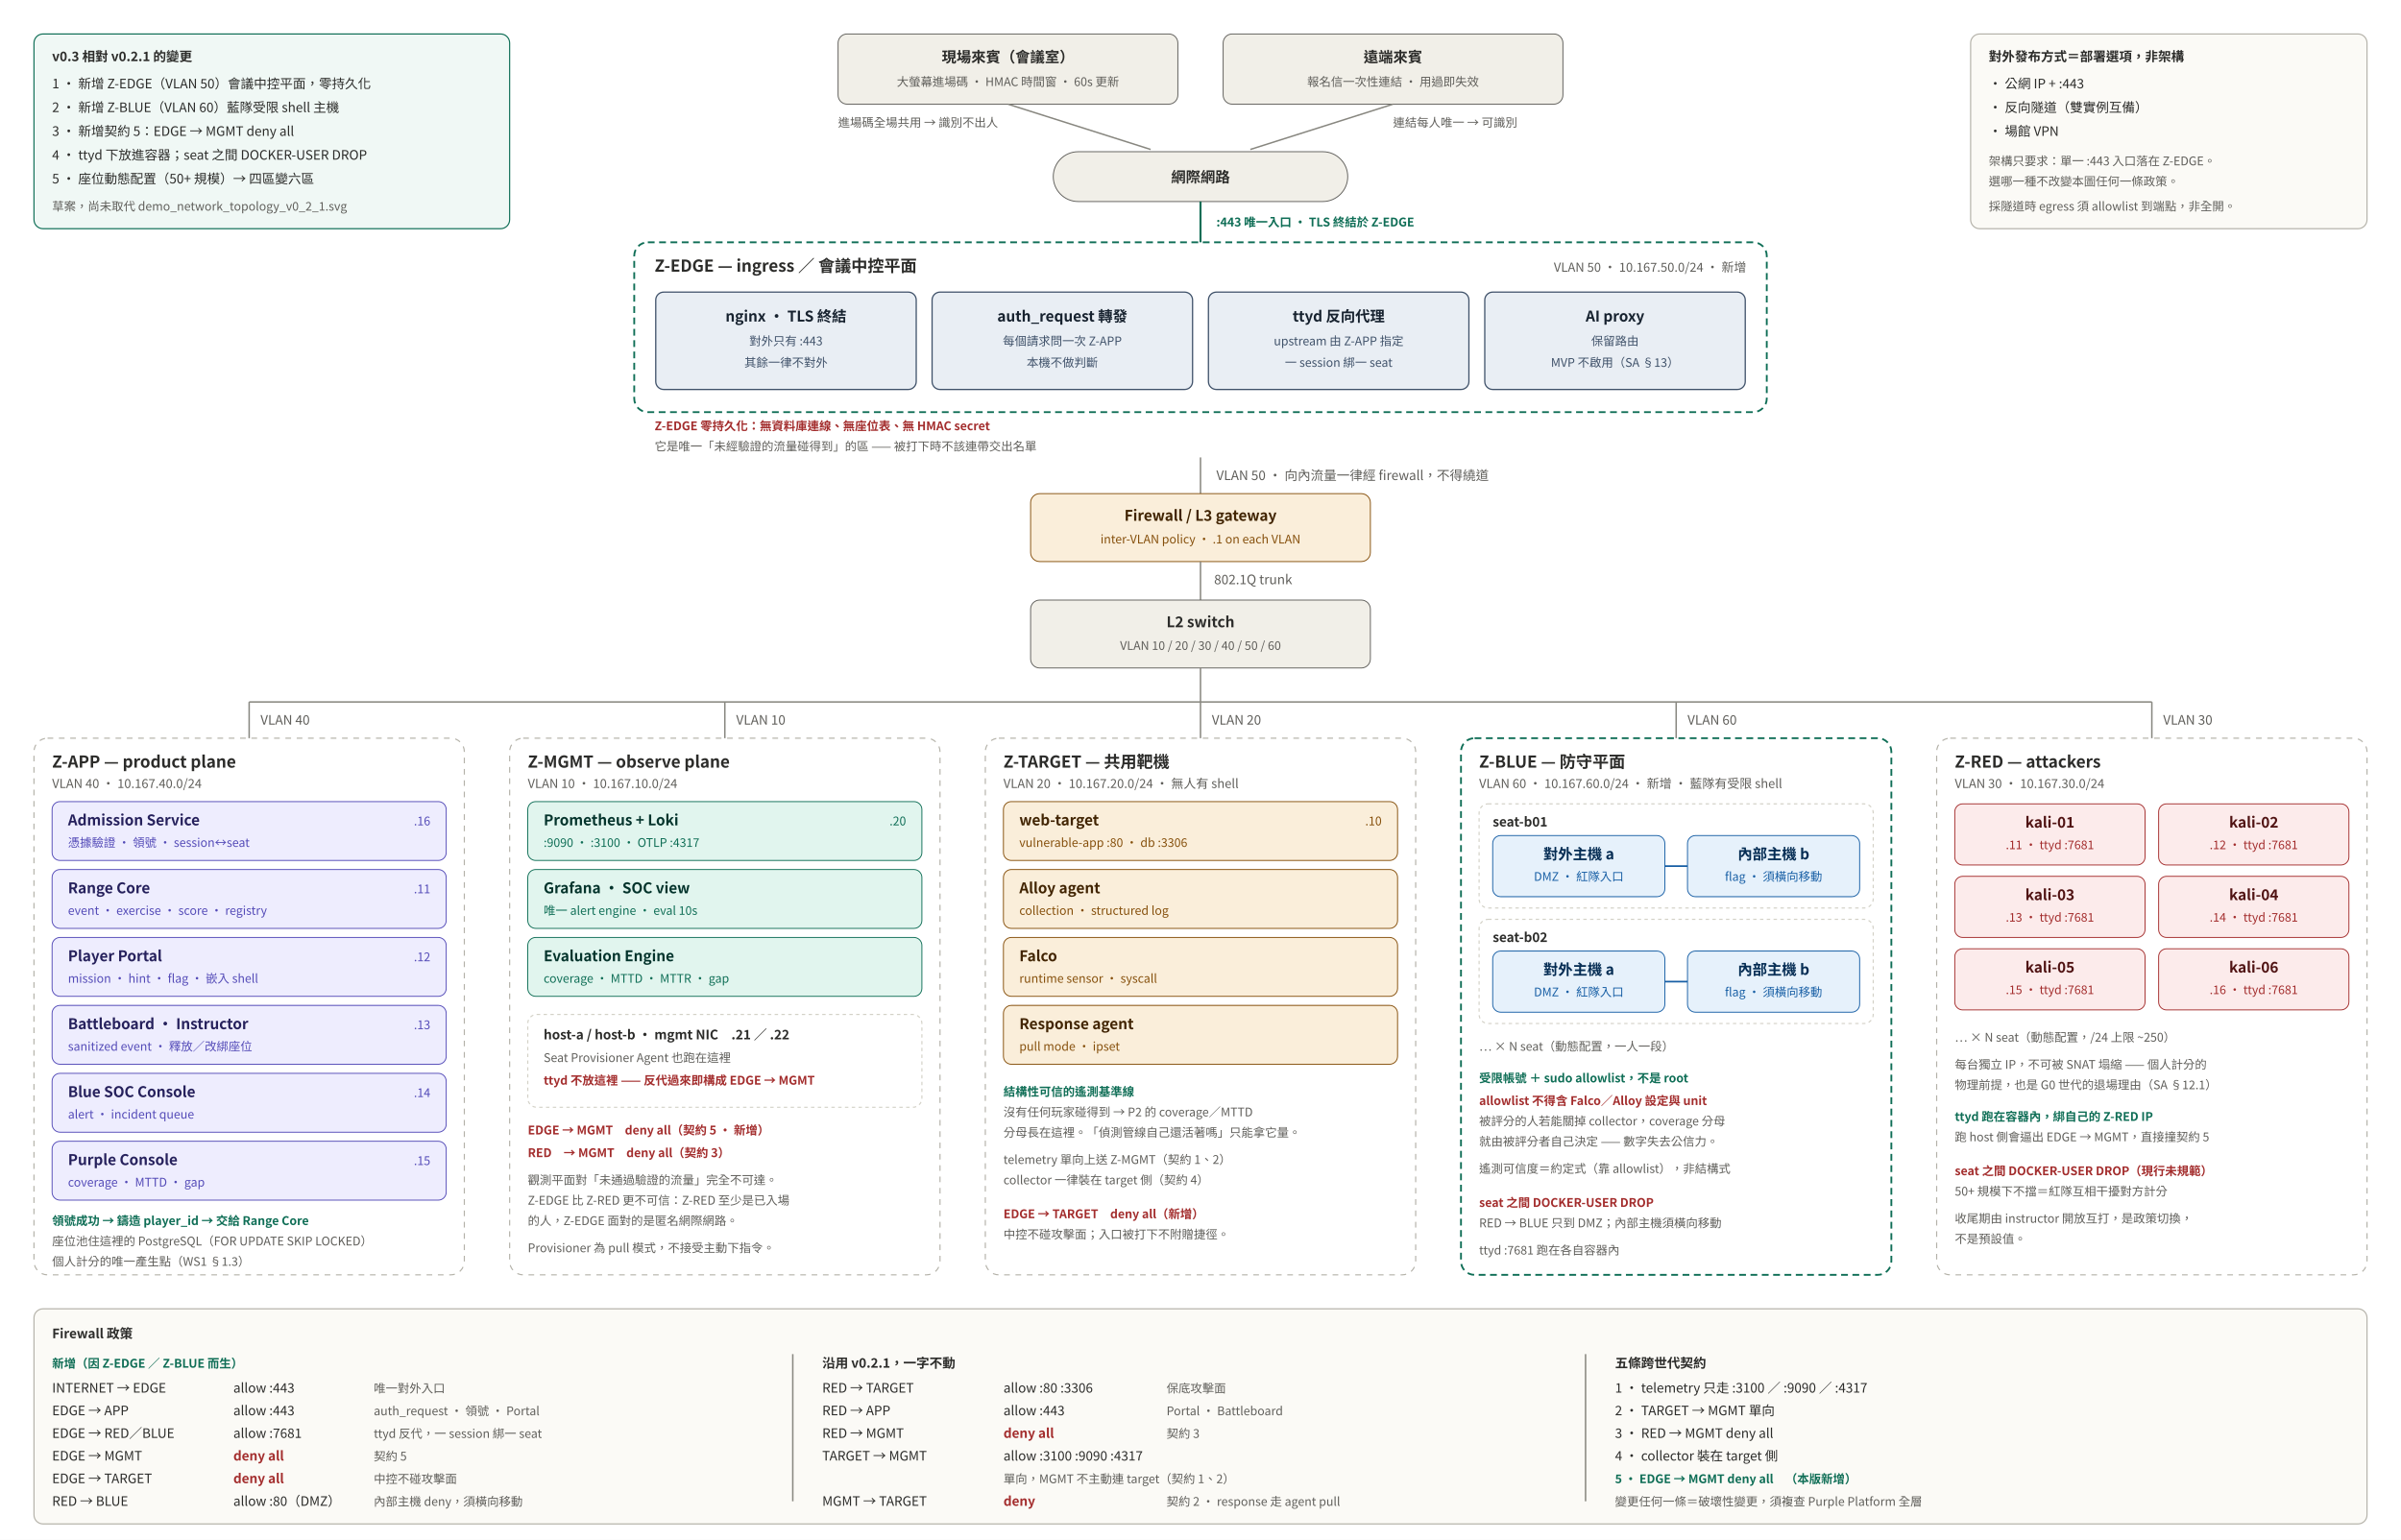
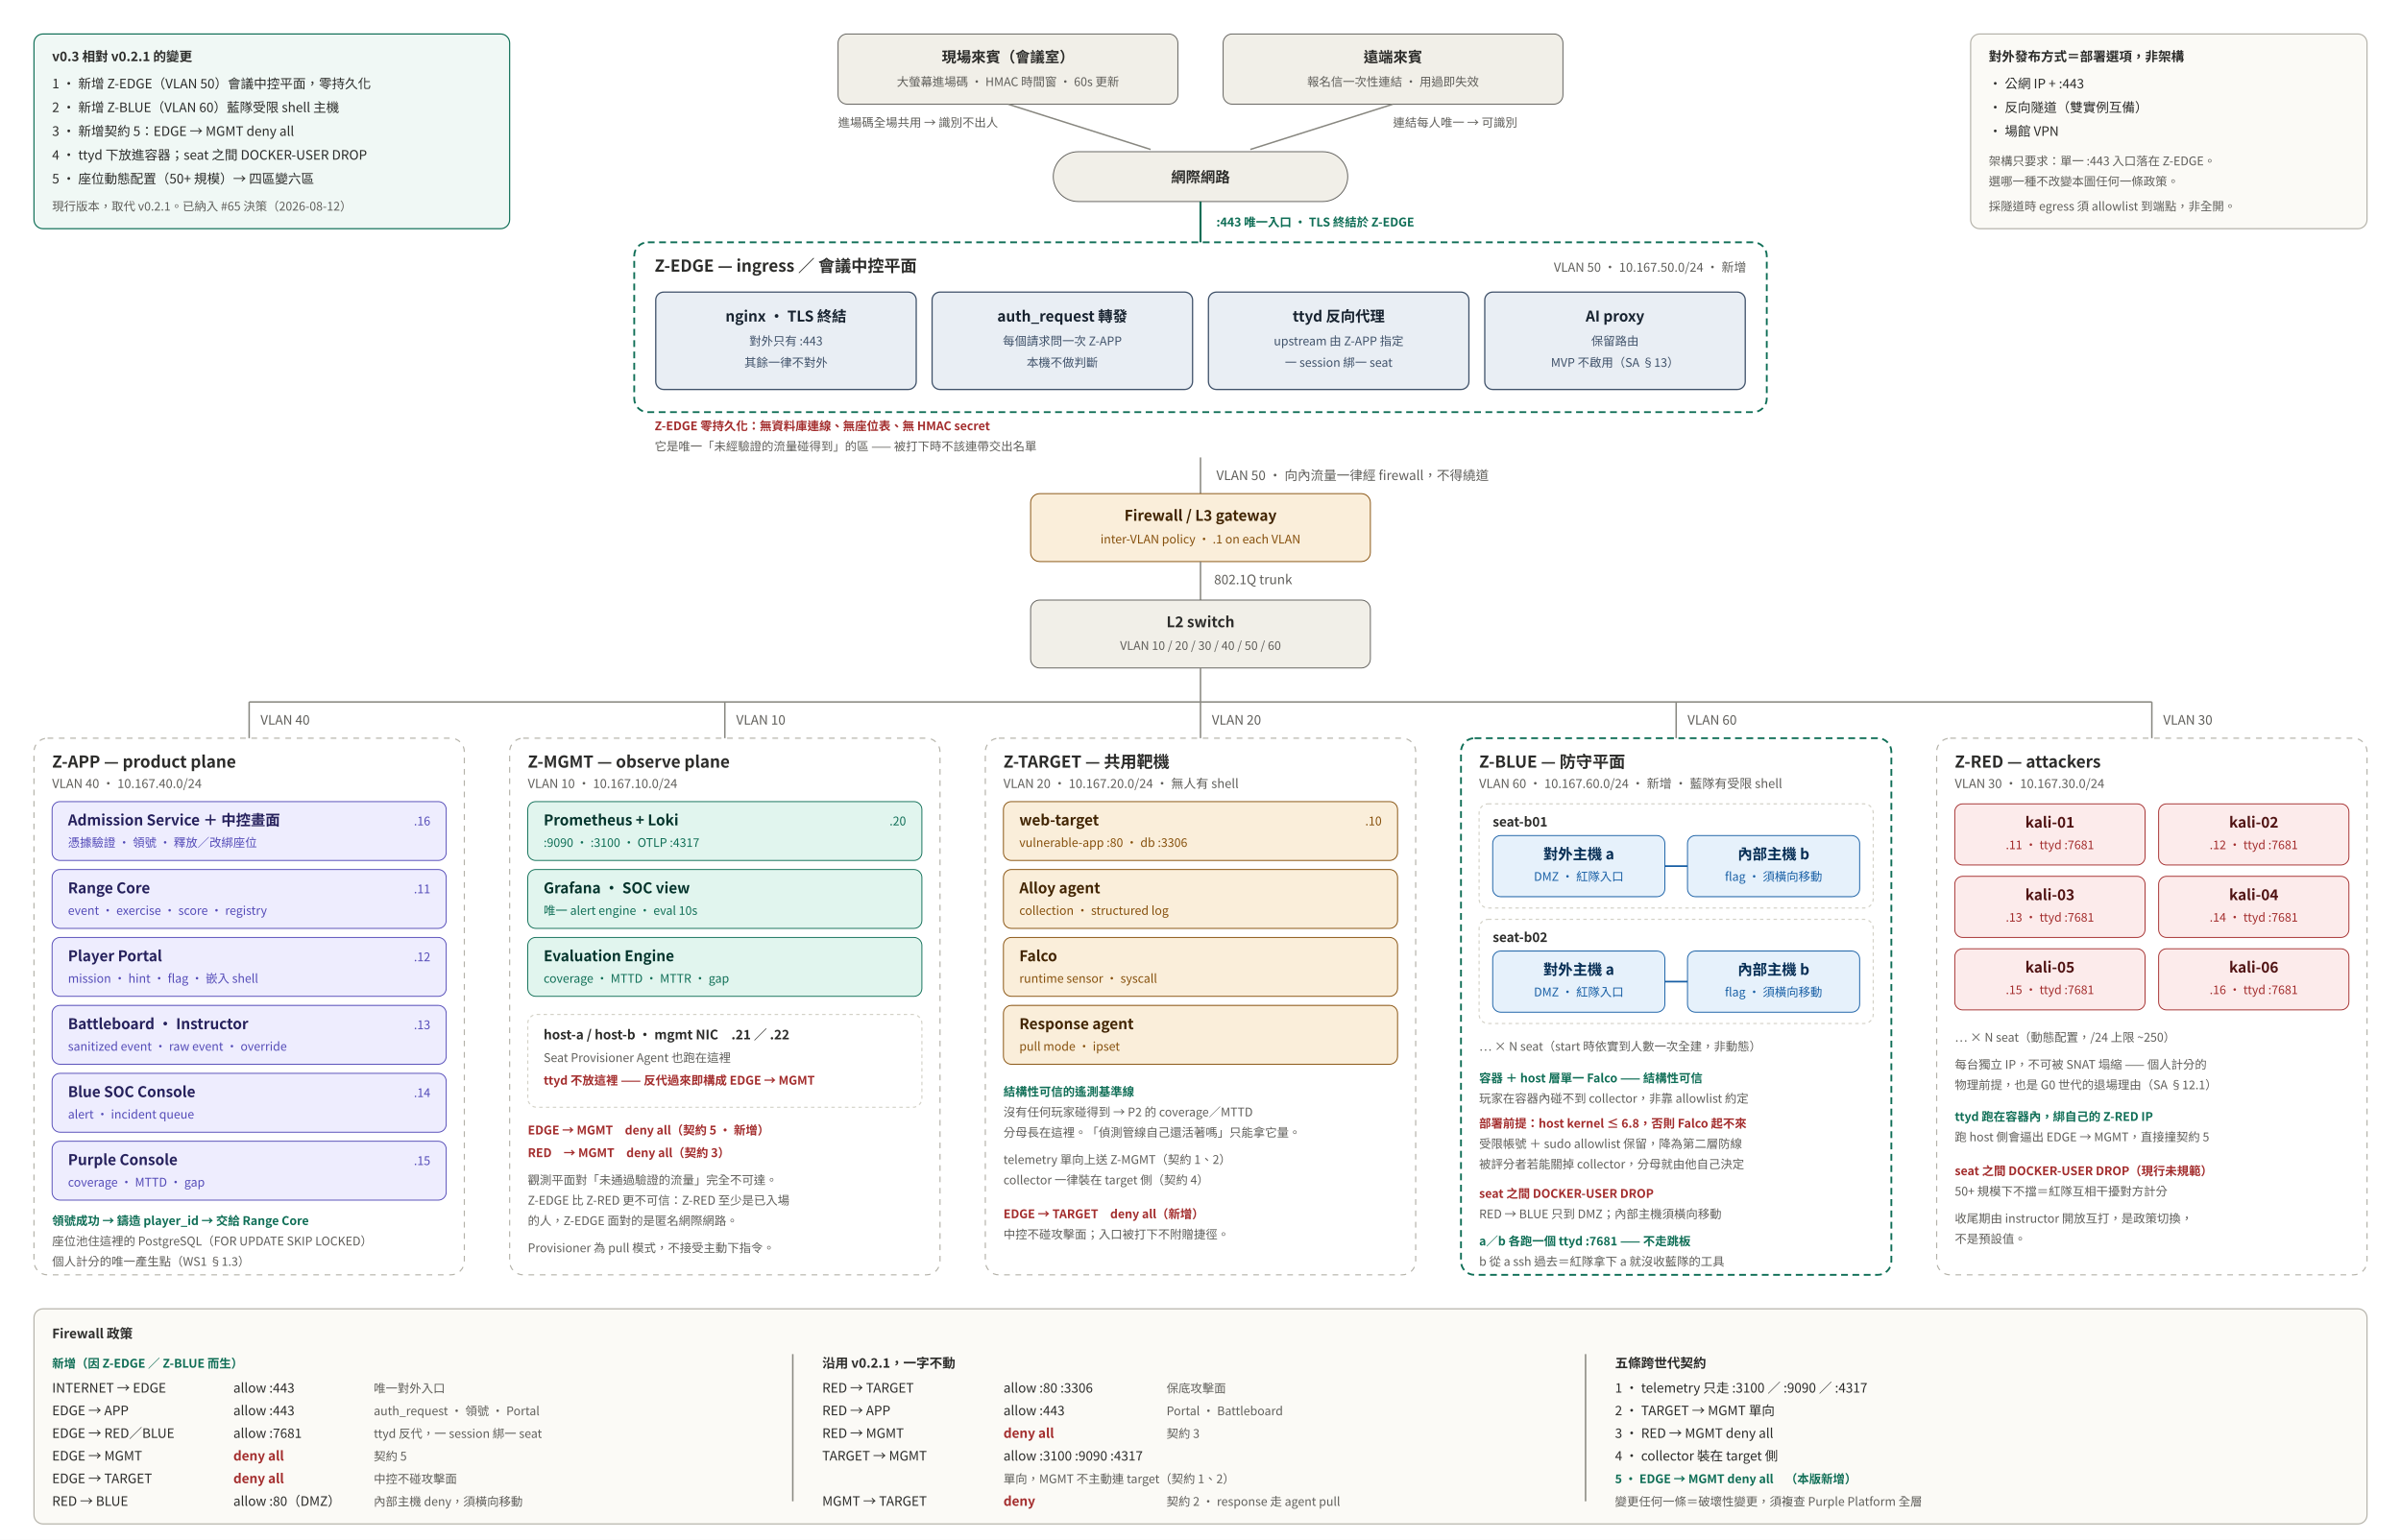
<svg xmlns="http://www.w3.org/2000/svg" width="2120" height="1360" viewBox="0 0 2120 1360" role="img">
  <style>
  text { font-family: "Noto Sans CJK TC", "PingFang TC", "Microsoft JhengHei", "Helvetica Neue", Arial, sans-serif; }
  .th  { font-size: 13px;   font-weight: 600; }
  .ts  { font-size: 10.5px; font-weight: 400; }
  .tz  { font-size: 14.5px; font-weight: 600; fill: #2C2C2A; }
  .tzs { font-size: 11px;   font-weight: 400; fill: #5F5E5A; }
  .tl  { font-size: 11.5px; font-weight: 400; fill: #5F5E5A; }
  .tp  { font-size: 11.5px; font-weight: 400; fill: #2C2C2A; }
  .tpk { font-size: 11.5px; font-weight: 600; fill: #2C2C2A; }
  .tnote { font-size: 10.5px; font-weight: 400; fill: #5F5E5A; }
  .tnew  { font-size: 10.5px; font-weight: 600; fill: #0F6E56; }
  .deny  { font-size: 11.5px; font-weight: 600; fill: #A32D2D; }
  .denys { font-size: 10.5px; font-weight: 600; fill: #A32D2D; }
  .bg    { fill: #FFFFFF; }
  .zone  { fill: none; stroke: #B4B2A9; stroke-width: 1; stroke-dasharray: 5 5; }
  .zonenew { fill: none; stroke: #0F6E56; stroke-width: 1.6; stroke-dasharray: 6 4; }
  .sub   { fill: none; stroke: #D3D1C7; stroke-width: 1; stroke-dasharray: 3 3; }
  .panel { fill: #FBFAF6; stroke: #B4B2A9; stroke-width: 1; }
  .panelnew { fill: #F0F8F5; stroke: #0F6E56; stroke-width: 1; }
  .link  { stroke: #888780; stroke-width: 1.3; fill: none; }
  .linknew { stroke: #0F6E56; stroke-width: 1.8; fill: none; }
  .conn  { stroke: #185FA5; stroke-width: 1.5; fill: none; }
  .n-purple rect { fill: #EEEDFE; stroke: #534AB7; stroke-width: 0.8; }
  .n-purple .th { fill: #26215C; } .n-purple .ts { fill: #534AB7; }
  .n-teal rect { fill: #E1F5EE; stroke: #0F6E56; stroke-width: 0.8; }
  .n-teal .th { fill: #04342C; } .n-teal .ts { fill: #0F6E56; }
  .n-slate rect { fill: #E9EEF4; stroke: #3F5169; stroke-width: 1.1; }
  .n-slate .th { fill: #17222F; } .n-slate .ts { fill: #3F5169; }
  .n-red rect { fill: #FCEBEB; stroke: #A32D2D; stroke-width: 0.8; }
  .n-red .th { fill: #501313; } .n-red .ts { fill: #A32D2D; }
  .n-blue rect { fill: #E6F1FB; stroke: #185FA5; stroke-width: 0.8; }
  .n-blue .th { fill: #042C53; } .n-blue .ts { fill: #185FA5; }
  .n-amber rect { fill: #FAEEDA; stroke: #854F0B; stroke-width: 0.8; }
  .n-amber .th { fill: #412402; } .n-amber .ts { fill: #854F0B; }
  .n-gray rect { fill: #F1EFE8; stroke: #5F5E5A; stroke-width: 0.8; }
  .n-gray .th { fill: #2C2C2A; } .n-gray .ts { fill: #5F5E5A; }
  @media (prefers-color-scheme: dark) {
    .bg { fill: #10161C; }
    .tz { fill: #E7EDF4; } .tzs, .tl, .tnote { fill: #93A1B1; } .tp { fill: #E7EDF4; } .tpk { fill: #E7EDF4; }
    .deny, .denys { fill: #F06A80; } .tnew { fill: #5FC7A5; }
    .zone { stroke: #41546A; } .sub { stroke: #2B3A49; }
    .panel { fill: #18222D; stroke: #41546A; }
    .panelnew { fill: #142A24; stroke: #2E8C70; }
    .link { stroke: #6E8093; } .linknew { stroke: #2E8C70; } .conn { stroke: #6CB0EC; }
    .zonenew { stroke: #2E8C70; }
    .n-purple rect { fill: #221E45; stroke: #7D74E0; } .n-purple .th { fill: #DCD9FB; } .n-purple .ts { fill: #A79EF0; }
    .n-teal rect { fill: #0E2E27; stroke: #2E8C70; } .n-teal .th { fill: #CDEFE4; } .n-teal .ts { fill: #6FC2A8; }
    .n-slate rect { fill: #1B2632; stroke: #6E8AA8; } .n-slate .th { fill: #DCE6F0; } .n-slate .ts { fill: #9DB3C9; }
    .n-red rect { fill: #331519; stroke: #C4485C; } .n-red .th { fill: #F7D2D8; } .n-red .ts { fill: #E0808F; }
    .n-blue rect { fill: #12293F; stroke: #3C7FBF; } .n-blue .th { fill: #CFE4F7; } .n-blue .ts { fill: #7FB2E0; }
    .n-amber rect { fill: #322510; stroke: #A87B2A; } .n-amber .th { fill: #F2E0C0; } .n-amber .ts { fill: #C8A362; }
    .n-gray rect { fill: #1C232B; stroke: #6E8093; } .n-gray .th { fill: #E7EDF4; } .n-gray .ts { fill: #93A1B1; }
  }
</style>
  <rect class="bg" x="0" y="0" width="2120" height="1360" />
  <rect class="panelnew" x="30" y="30" width="420" height="172" rx="8" />
  <text class="tpk" x="46" y="54">v0.3 相對 v0.2.1 的變更</text>
  <text class="tp" x="46" y="78">1 · 新增 Z-EDGE（VLAN 50）會議中控平面，零持久化</text>
  <text class="tp" x="46" y="99">2 · 新增 Z-BLUE（VLAN 60）藍隊受限 shell 主機</text>
  <text class="tp" x="46" y="120">3 · 新增契約 5：EDGE → MGMT deny all</text>
  <text class="tp" x="46" y="141">4 · ttyd 下放進容器；seat 之間 DOCKER-USER DROP</text>
  <text class="tp" x="46" y="162">5 · 座位動態配置（50+ 規模）→ 四區變六區</text>
-   <text class="tnote" x="46" y="186">草案，尚未取代 demo_network_topology_v0_2_1.svg</text>
+   <text class="tnote" x="46" y="186">現行版本，取代 v0.2.1。已納入 #65 決策（2026-08-12）</text>
  <rect class="panel" x="1740" y="30" width="350" height="172" rx="8" />
  <text class="tpk" x="1756" y="54">對外發布方式＝部署選項，非架構</text>
  <text class="tp" x="1756" y="78">· 公網 IP + :443</text>
  <text class="tp" x="1756" y="99">· 反向隧道（雙實例互備）</text>
  <text class="tp" x="1756" y="120">· 場館 VPN</text>
  <text class="tnote" x="1756" y="146">架構只要求：單一 :443 入口落在 Z-EDGE。</text>
  <text class="tnote" x="1756" y="164">選哪一種不改變本圖任何一條政策。</text>
  <text class="tnote" x="1756" y="186">採隧道時 egress 須 allowlist 到端點，非全開。</text>
  <g class="n-gray">
    <rect x="740" y="30" width="300" height="62" rx="8" />
    <text class="th" x="890" y="55" text-anchor="middle">現場來賓（會議室）</text>
    <text class="ts" x="890" y="76" text-anchor="middle">大螢幕進場碼 · HMAC 時間窗 · 60s 更新</text>
  </g>
  <g class="n-gray">
    <rect x="1080" y="30" width="300" height="62" rx="8" />
    <text class="th" x="1230" y="55" text-anchor="middle">遠端來賓</text>
    <text class="ts" x="1230" y="76" text-anchor="middle">報名信一次性連結 · 用過即失效</text>
  </g>
  <text class="tnote" x="740" y="112">進場碼全場共用 → 識別不出人</text>
  <text class="tnote" x="1230" y="112">連結每人唯一 → 可識別</text>
  <line class="link" x1="890" y1="92" x2="1016" y2="132" />
  <line class="link" x1="1230" y1="92" x2="1104" y2="132" />
  <g class="n-gray">
    <rect x="930" y="134" width="260" height="44" rx="22" />
    <text class="th" x="1060" y="161" text-anchor="middle">網際網路</text>
  </g>
  <line class="linknew" x1="1060" y1="178" x2="1060" y2="214" />
  <text class="tnew" x="1074" y="200">:443 唯一入口 · TLS 終結於 Z-EDGE</text>
  <rect class="zonenew" x="560" y="214" width="1000" height="150" rx="12" />
  <text class="tz" x="578" y="240">Z-EDGE — ingress ／ 會議中控平面</text>
  <text class="tzs" x="1542" y="240" text-anchor="end">VLAN 50 · 10.167.50.0/24 · 新增</text>
  <g class="n-slate">
    <rect x="579" y="258" width="230" height="86" rx="7" />
    <text class="th" x="694" y="284" text-anchor="middle">nginx · TLS 終結</text>
    <text class="ts" x="694" y="305" text-anchor="middle">對外只有 :443</text>
    <text class="ts" x="694" y="324" text-anchor="middle">其餘一律不對外</text>
  </g>
  <g class="n-slate">
    <rect x="823" y="258" width="230" height="86" rx="7" />
    <text class="th" x="938" y="284" text-anchor="middle">auth_request 轉發</text>
    <text class="ts" x="938" y="305" text-anchor="middle">每個請求問一次 Z-APP</text>
    <text class="ts" x="938" y="324" text-anchor="middle">本機不做判斷</text>
  </g>
  <g class="n-slate">
    <rect x="1067" y="258" width="230" height="86" rx="7" />
    <text class="th" x="1182" y="284" text-anchor="middle">ttyd 反向代理</text>
    <text class="ts" x="1182" y="305" text-anchor="middle">upstream 由 Z-APP 指定</text>
    <text class="ts" x="1182" y="324" text-anchor="middle">一 session 綁一 seat</text>
  </g>
  <g class="n-slate">
    <rect x="1311" y="258" width="230" height="86" rx="7" />
    <text class="th" x="1426" y="284" text-anchor="middle">AI proxy</text>
    <text class="ts" x="1426" y="305" text-anchor="middle">保留路由</text>
    <text class="ts" x="1426" y="324" text-anchor="middle">MVP 不啟用（SA §13）</text>
  </g>
  <text class="denys" x="578" y="380">Z-EDGE 零持久化：無資料庫連線、無座位表、無 HMAC secret</text>
  <text class="tnote" x="578" y="398">它是唯一「未經驗證的流量碰得到」的區 —— 被打下時不該連帶交出名單</text>
  <line class="link" x1="1060" y1="404" x2="1060" y2="436" />
  <text class="tl" x="1074" y="424">VLAN 50 · 向內流量一律經 firewall，不得繞道</text>
  <g class="n-amber">
    <rect x="910" y="436" width="300" height="60" rx="8" />
    <text class="th" x="1060" y="460" text-anchor="middle">Firewall / L3 gateway</text>
    <text class="ts" x="1060" y="480" text-anchor="middle">inter-VLAN policy · .1 on each VLAN</text>
  </g>
  <line class="link" x1="1060" y1="496" x2="1060" y2="530" />
  <text class="tl" x="1072" y="516">802.1Q trunk</text>
  <g class="n-gray">
    <rect x="910" y="530" width="300" height="60" rx="8" />
    <text class="th" x="1060" y="554" text-anchor="middle">L2 switch</text>
    <text class="ts" x="1060" y="574" text-anchor="middle">VLAN 10 / 20 / 30 / 40 / 50 / 60</text>
  </g>
  <line class="link" x1="1060" y1="590" x2="1060" y2="620" />
  <line class="link" x1="220" y1="620" x2="1900" y2="620" />
  <line class="link" x1="220" y1="620" x2="220" y2="652" />
  <line class="link" x1="640" y1="620" x2="640" y2="652" />
  <line class="link" x1="1060" y1="620" x2="1060" y2="652" />
  <line class="link" x1="1480" y1="620" x2="1480" y2="652" />
  <line class="link" x1="1900" y1="620" x2="1900" y2="652" />
  <text class="tl" x="230" y="640">VLAN 40</text>
  <text class="tl" x="650" y="640">VLAN 10</text>
  <text class="tl" x="1070" y="640">VLAN 20</text>
  <text class="tl" x="1490" y="640">VLAN 60</text>
  <text class="tl" x="1910" y="640">VLAN 30</text>
  <rect class="zone" x="30" y="652" width="380" height="474" rx="12" />
  <text class="tz" x="46" y="678">Z-APP — product plane</text>
  <text class="tzs" x="46" y="696">VLAN 40 · 10.167.40.0/24</text>
  <g class="n-purple">
    <rect x="46" y="708" width="348" height="52" rx="7" />
-     <text class="th" x="60" y="729">Admission Service</text>
-     <text class="ts" x="60" y="748">憑據驗證 · 領號 · session↔seat</text>
+     <text class="th" x="60" y="729">Admission Service ＋ 中控畫面</text>
+     <text class="ts" x="60" y="748">憑據驗證 · 領號 · 釋放／改綁座位</text>
    <text class="ts" x="380" y="729" text-anchor="end">.16</text>
  </g>
  <g class="n-purple">
    <rect x="46" y="768" width="348" height="52" rx="7" />
    <text class="th" x="60" y="789">Range Core</text>
    <text class="ts" x="60" y="808">event · exercise · score · registry</text>
    <text class="ts" x="380" y="789" text-anchor="end">.11</text>
  </g>
  <g class="n-purple">
    <rect x="46" y="828" width="348" height="52" rx="7" />
    <text class="th" x="60" y="849">Player Portal</text>
    <text class="ts" x="60" y="868">mission · hint · flag · 嵌入 shell</text>
    <text class="ts" x="380" y="849" text-anchor="end">.12</text>
  </g>
  <g class="n-purple">
    <rect x="46" y="888" width="348" height="52" rx="7" />
    <text class="th" x="60" y="909">Battleboard · Instructor</text>
-     <text class="ts" x="60" y="928">sanitized event · 釋放／改綁座位</text>
+     <text class="ts" x="60" y="928">sanitized event · raw event · override</text>
    <text class="ts" x="380" y="909" text-anchor="end">.13</text>
  </g>
  <g class="n-purple">
    <rect x="46" y="948" width="348" height="52" rx="7" />
    <text class="th" x="60" y="969">Blue SOC Console</text>
    <text class="ts" x="60" y="988">alert · incident queue</text>
    <text class="ts" x="380" y="969" text-anchor="end">.14</text>
  </g>
  <g class="n-purple">
    <rect x="46" y="1008" width="348" height="52" rx="7" />
    <text class="th" x="60" y="1029">Purple Console</text>
    <text class="ts" x="60" y="1048">coverage · MTTD · gap</text>
    <text class="ts" x="380" y="1029" text-anchor="end">.15</text>
  </g>
  <text class="tnew" x="46" y="1082">領號成功 → 鑄造 player_id → 交給 Range Core</text>
  <text class="tnote" x="46" y="1100">座位池住這裡的 PostgreSQL（FOR UPDATE SKIP LOCKED）</text>
  <text class="tnote" x="46" y="1118">個人計分的唯一產生點（WS1 §1.3）</text>
  <rect class="zone" x="450" y="652" width="380" height="474" rx="12" />
  <text class="tz" x="466" y="678">Z-MGMT — observe plane</text>
  <text class="tzs" x="466" y="696">VLAN 10 · 10.167.10.0/24</text>
  <g class="n-teal">
    <rect x="466" y="708" width="348" height="52" rx="7" />
    <text class="th" x="480" y="729">Prometheus + Loki</text>
    <text class="ts" x="480" y="748">:9090 · :3100 · OTLP :4317</text>
    <text class="ts" x="800" y="729" text-anchor="end">.20</text>
  </g>
  <g class="n-teal">
    <rect x="466" y="768" width="348" height="52" rx="7" />
    <text class="th" x="480" y="789">Grafana · SOC view</text>
    <text class="ts" x="480" y="808">唯一 alert engine · eval 10s</text>
  </g>
  <g class="n-teal">
    <rect x="466" y="828" width="348" height="52" rx="7" />
    <text class="th" x="480" y="849">Evaluation Engine</text>
    <text class="ts" x="480" y="868">coverage · MTTD · MTTR · gap</text>
  </g>
  <rect class="sub" x="466" y="896" width="348" height="82" rx="8" />
  <text class="tpk" x="480" y="918">host-a / host-b · mgmt NIC　.21 ／ .22</text>
  <text class="tnote" x="480" y="938">Seat Provisioner Agent 也跑在這裡</text>
  <text class="denys" x="480" y="958">ttyd 不放這裡 —— 反代過來即構成 EDGE → MGMT</text>
  <text class="denys" x="466" y="1002">EDGE → MGMT　deny all（契約 5 · 新增）</text>
  <text class="denys" x="466" y="1022">RED　→ MGMT　deny all（契約 3）</text>
  <text class="tnote" x="466" y="1046">觀測平面對「未通過驗證的流量」完全不可達。</text>
  <text class="tnote" x="466" y="1064">Z-EDGE 比 Z-RED 更不可信：Z-RED 至少是已入場</text>
  <text class="tnote" x="466" y="1082">的人，Z-EDGE 面對的是匿名網際網路。</text>
  <text class="tnote" x="466" y="1106">Provisioner 為 pull 模式，不接受主動下指令。</text>
  <rect class="zone" x="870" y="652" width="380" height="474" rx="12" />
  <text class="tz" x="886" y="678">Z-TARGET — 共用靶機</text>
  <text class="tzs" x="886" y="696">VLAN 20 · 10.167.20.0/24 · 無人有 shell</text>
  <g class="n-amber">
    <rect x="886" y="708" width="348" height="52" rx="7" />
    <text class="th" x="900" y="729">web-target</text>
    <text class="ts" x="900" y="748">vulnerable-app :80 · db :3306</text>
    <text class="ts" x="1220" y="729" text-anchor="end">.10</text>
  </g>
  <g class="n-amber">
    <rect x="886" y="768" width="348" height="52" rx="7" />
    <text class="th" x="900" y="789">Alloy agent</text>
    <text class="ts" x="900" y="808">collection · structured log</text>
  </g>
  <g class="n-amber">
    <rect x="886" y="828" width="348" height="52" rx="7" />
    <text class="th" x="900" y="849">Falco</text>
    <text class="ts" x="900" y="868">runtime sensor · syscall</text>
  </g>
  <g class="n-amber">
    <rect x="886" y="888" width="348" height="52" rx="7" />
    <text class="th" x="900" y="909">Response agent</text>
    <text class="ts" x="900" y="928">pull mode · ipset</text>
  </g>
  <text class="tnew" x="886" y="968">結構性可信的遙測基準線</text>
  <text class="tnote" x="886" y="986">沒有任何玩家碰得到 → P2 的 coverage／MTTD</text>
  <text class="tnote" x="886" y="1004">分母長在這裡。「偵測管線自己還活著嗎」只能拿它量。</text>
  <text class="tnote" x="886" y="1028">telemetry 單向上送 Z-MGMT（契約 1、2）</text>
  <text class="tnote" x="886" y="1046">collector 一律裝在 target 側（契約 4）</text>
  <text class="denys" x="886" y="1076">EDGE → TARGET　deny all（新增）</text>
  <text class="tnote" x="886" y="1094">中控不碰攻擊面；入口被打下不附贈捷徑。</text>
  <rect class="zonenew" x="1290" y="652" width="380" height="474" rx="12" />
  <text class="tz" x="1306" y="678">Z-BLUE — 防守平面</text>
  <text class="tzs" x="1306" y="696">VLAN 60 · 10.167.60.0/24 · 新增 · 藍隊有受限 shell</text>
  <rect class="sub" x="1306" y="710" width="348" height="92" rx="8" />
  <text class="tpk" x="1318" y="730">seat-b01</text>
  <g class="n-blue">
    <rect x="1318" y="738" width="152" height="54" rx="7" />
    <text class="th" x="1394" y="759" text-anchor="middle">對外主機 a</text>
    <text class="ts" x="1394" y="778" text-anchor="middle">DMZ · 紅隊入口</text>
  </g>
  <line class="conn" x1="1470" y1="765" x2="1490" y2="765" />
  <g class="n-blue">
    <rect x="1490" y="738" width="152" height="54" rx="7" />
    <text class="th" x="1566" y="759" text-anchor="middle">內部主機 b</text>
    <text class="ts" x="1566" y="778" text-anchor="middle">flag · 須橫向移動</text>
  </g>
  <rect class="sub" x="1306" y="812" width="348" height="92" rx="8" />
  <text class="tpk" x="1318" y="832">seat-b02</text>
  <g class="n-blue">
    <rect x="1318" y="840" width="152" height="54" rx="7" />
    <text class="th" x="1394" y="861" text-anchor="middle">對外主機 a</text>
    <text class="ts" x="1394" y="880" text-anchor="middle">DMZ · 紅隊入口</text>
  </g>
  <line class="conn" x1="1470" y1="867" x2="1490" y2="867" />
  <g class="n-blue">
    <rect x="1490" y="840" width="152" height="54" rx="7" />
    <text class="th" x="1566" y="861" text-anchor="middle">內部主機 b</text>
    <text class="ts" x="1566" y="880" text-anchor="middle">flag · 須橫向移動</text>
  </g>
-   <text class="tnote" x="1306" y="928">… × N seat（動態配置，一人一段）</text>
-   <text class="tnew" x="1306" y="956">受限帳號 ＋ sudo allowlist，不是 root</text>
-   <text class="denys" x="1306" y="976">allowlist 不得含 Falco／Alloy 設定與 unit</text>
-   <text class="tnote" x="1306" y="994">被評分的人若能關掉 collector，coverage 分母</text>
-   <text class="tnote" x="1306" y="1012">就由被評分者自己決定 —— 數字失去公信力。</text>
-   <text class="tnote" x="1306" y="1036">遙測可信度＝約定式（靠 allowlist），非結構式</text>
-   <text class="denys" x="1306" y="1066">seat 之間 DOCKER-USER DROP</text>
-   <text class="tnote" x="1306" y="1084">RED → BLUE 只到 DMZ；內部主機須橫向移動</text>
-   <text class="tnote" x="1306" y="1108">ttyd :7681 跑在各自容器內</text>
+   <text class="tnote" x="1306" y="928">… × N seat（start 時依實到人數一次全建，非動態）</text>
+   <text class="tnew" x="1306" y="956">容器 ＋ host 層單一 Falco —— 結構性可信</text>
+   <text class="tnote" x="1306" y="974">玩家在容器內碰不到 collector，非靠 allowlist 約定</text>
+   <text class="denys" x="1306" y="996">部署前提：host kernel ≤ 6.8，否則 Falco 起不來</text>
+   <text class="tnote" x="1306" y="1014">受限帳號 ＋ sudo allowlist 保留，降為第二層防線</text>
+   <text class="tnote" x="1306" y="1032">被評分者若能關掉 collector，分母就由他自己決定</text>
+   <text class="denys" x="1306" y="1058">seat 之間 DOCKER-USER DROP</text>
+   <text class="tnote" x="1306" y="1076">RED → BLUE 只到 DMZ；內部主機須橫向移動</text>
+   <text class="tnew" x="1306" y="1100">a／b 各跑一個 ttyd :7681 —— 不走跳板</text>
+   <text class="tnote" x="1306" y="1118">b 從 a ssh 過去＝紅隊拿下 a 就沒收藍隊的工具</text>
  <rect class="zone" x="1710" y="652" width="380" height="474" rx="12" />
  <text class="tz" x="1726" y="678">Z-RED — attackers</text>
  <text class="tzs" x="1726" y="696">VLAN 30 · 10.167.30.0/24</text>
  <g class="n-red">
    <rect x="1726" y="710" width="168" height="54" rx="7" />
    <text class="th" x="1810" y="731" text-anchor="middle">kali-01</text>
    <text class="ts" x="1810" y="750" text-anchor="middle">.11 · ttyd :7681</text>
  </g>
  <g class="n-red">
    <rect x="1906" y="710" width="168" height="54" rx="7" />
    <text class="th" x="1990" y="731" text-anchor="middle">kali-02</text>
    <text class="ts" x="1990" y="750" text-anchor="middle">.12 · ttyd :7681</text>
  </g>
  <g class="n-red">
    <rect x="1726" y="774" width="168" height="54" rx="7" />
    <text class="th" x="1810" y="795" text-anchor="middle">kali-03</text>
    <text class="ts" x="1810" y="814" text-anchor="middle">.13 · ttyd :7681</text>
  </g>
  <g class="n-red">
    <rect x="1906" y="774" width="168" height="54" rx="7" />
    <text class="th" x="1990" y="795" text-anchor="middle">kali-04</text>
    <text class="ts" x="1990" y="814" text-anchor="middle">.14 · ttyd :7681</text>
  </g>
  <g class="n-red">
    <rect x="1726" y="838" width="168" height="54" rx="7" />
    <text class="th" x="1810" y="859" text-anchor="middle">kali-05</text>
    <text class="ts" x="1810" y="878" text-anchor="middle">.15 · ttyd :7681</text>
  </g>
  <g class="n-red">
    <rect x="1906" y="838" width="168" height="54" rx="7" />
    <text class="th" x="1990" y="859" text-anchor="middle">kali-06</text>
    <text class="ts" x="1990" y="878" text-anchor="middle">.16 · ttyd :7681</text>
  </g>
  <text class="tnote" x="1726" y="920">… × N seat（動態配置，/24 上限 ~250）</text>
  <text class="tnote" x="1726" y="944">每台獨立 IP，不可被 SNAT 塌縮 —— 個人計分的</text>
  <text class="tnote" x="1726" y="962">物理前提，也是 G0 世代的退場理由（SA §12.1）</text>
  <text class="tnew" x="1726" y="990">ttyd 跑在容器內，綁自己的 Z-RED IP</text>
  <text class="tnote" x="1726" y="1008">跑 host 側會逼出 EDGE → MGMT，直接撞契約 5</text>
  <text class="denys" x="1726" y="1038">seat 之間 DOCKER-USER DROP（現行未規範）</text>
  <text class="tnote" x="1726" y="1056">50+ 規模下不擋＝紅隊互相干擾對方計分</text>
  <text class="tnote" x="1726" y="1080">收尾期由 instructor 開放互打，是政策切換，</text>
  <text class="tnote" x="1726" y="1098">不是預設值。</text>
  <rect class="panel" x="30" y="1156" width="2060" height="190" rx="8" />
  <text class="tpk" x="46" y="1182">Firewall 政策</text>
  <text class="tnew" x="46" y="1208">新增（因 Z-EDGE ／ Z-BLUE 而生）</text>
  <text class="tp" x="46" y="1230">INTERNET → EDGE</text>
  <text class="tp" x="206" y="1230">allow :443</text>
  <text class="tnote" x="330" y="1230">唯一對外入口</text>
  <text class="tp" x="46" y="1250">EDGE → APP</text>
  <text class="tp" x="206" y="1250">allow :443</text>
  <text class="tnote" x="330" y="1250">auth_request · 領號 · Portal</text>
  <text class="tp" x="46" y="1270">EDGE → RED／BLUE</text>
  <text class="tp" x="206" y="1270">allow :7681</text>
  <text class="tnote" x="330" y="1270">ttyd 反代，一 session 綁一 seat</text>
  <text class="tp" x="46" y="1290">EDGE → MGMT</text>
  <text class="deny" x="206" y="1290">deny all</text>
  <text class="tnote" x="330" y="1290">契約 5</text>
  <text class="tp" x="46" y="1310">EDGE → TARGET</text>
  <text class="deny" x="206" y="1310">deny all</text>
  <text class="tnote" x="330" y="1310">中控不碰攻擊面</text>
  <text class="tp" x="46" y="1330">RED → BLUE</text>
  <text class="tp" x="206" y="1330">allow :80（DMZ）</text>
  <text class="tnote" x="330" y="1330">內部主機 deny，須橫向移動</text>
  <line class="link" x1="700" y1="1196" x2="700" y2="1326" />
  <text class="tpk" x="726" y="1208">沿用 v0.2.1，一字不動</text>
  <text class="tp" x="726" y="1230">RED → TARGET</text>
  <text class="tp" x="886" y="1230">allow :80 :3306</text>
  <text class="tnote" x="1030" y="1230">保底攻擊面</text>
  <text class="tp" x="726" y="1250">RED → APP</text>
  <text class="tp" x="886" y="1250">allow :443</text>
  <text class="tnote" x="1030" y="1250">Portal · Battleboard</text>
  <text class="tp" x="726" y="1270">RED → MGMT</text>
  <text class="deny" x="886" y="1270">deny all</text>
  <text class="tnote" x="1030" y="1270">契約 3</text>
  <text class="tp" x="726" y="1290">TARGET → MGMT</text>
  <text class="tp" x="886" y="1290">allow :3100 :9090 :4317</text>
  <text class="tnote" x="886" y="1310">單向，MGMT 不主動連 target（契約 1、2）</text>
  <text class="tp" x="726" y="1330">MGMT → TARGET</text>
  <text class="deny" x="886" y="1330">deny</text>
  <text class="tnote" x="1030" y="1330">契約 2 · response 走 agent pull</text>
  <line class="link" x1="1400" y1="1196" x2="1400" y2="1326" />
  <text class="tpk" x="1426" y="1208">五條跨世代契約</text>
  <text class="tp" x="1426" y="1230">1 · telemetry 只走 :3100 ／ :9090 ／ :4317</text>
  <text class="tp" x="1426" y="1250">2 · TARGET → MGMT 單向</text>
  <text class="tp" x="1426" y="1270">3 · RED → MGMT deny all</text>
  <text class="tp" x="1426" y="1290">4 · collector 裝在 target 側</text>
  <text class="tnew" x="1426" y="1310">5 · EDGE → MGMT deny all　（本版新增）</text>
  <text class="tnote" x="1426" y="1330">變更任何一條＝破壞性變更，須複查 Purple Platform 全層</text>
</svg>
